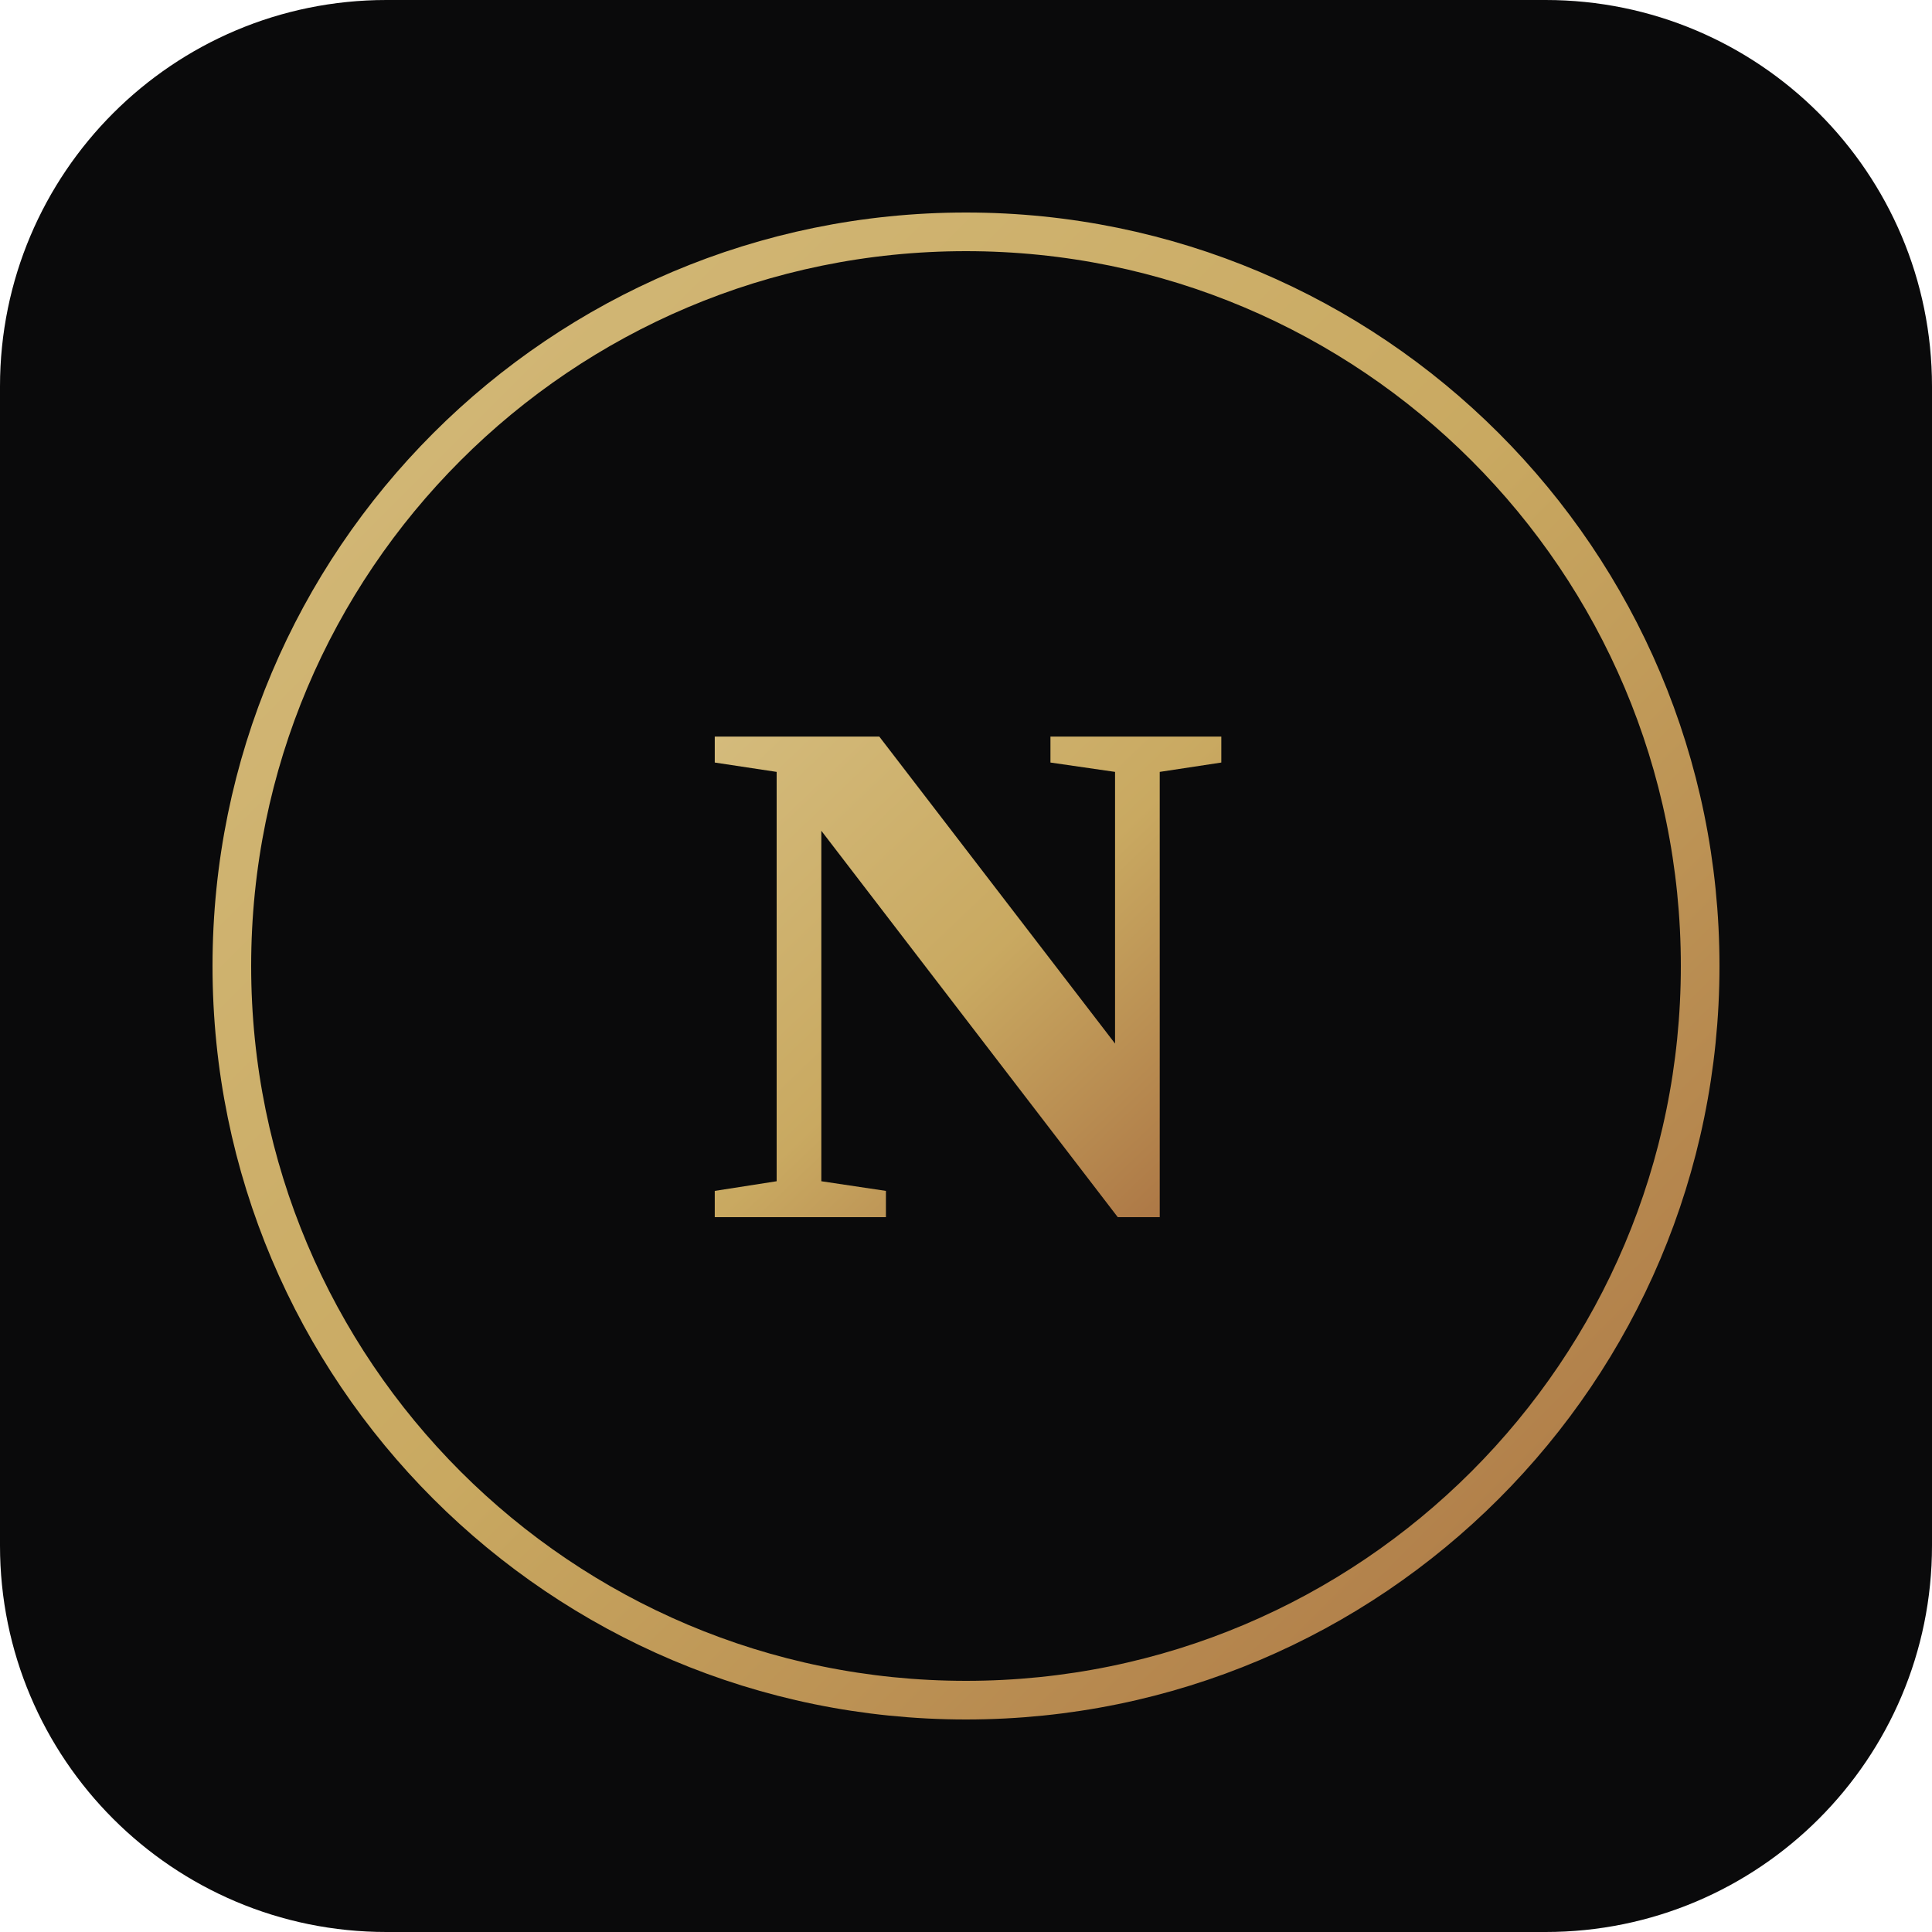
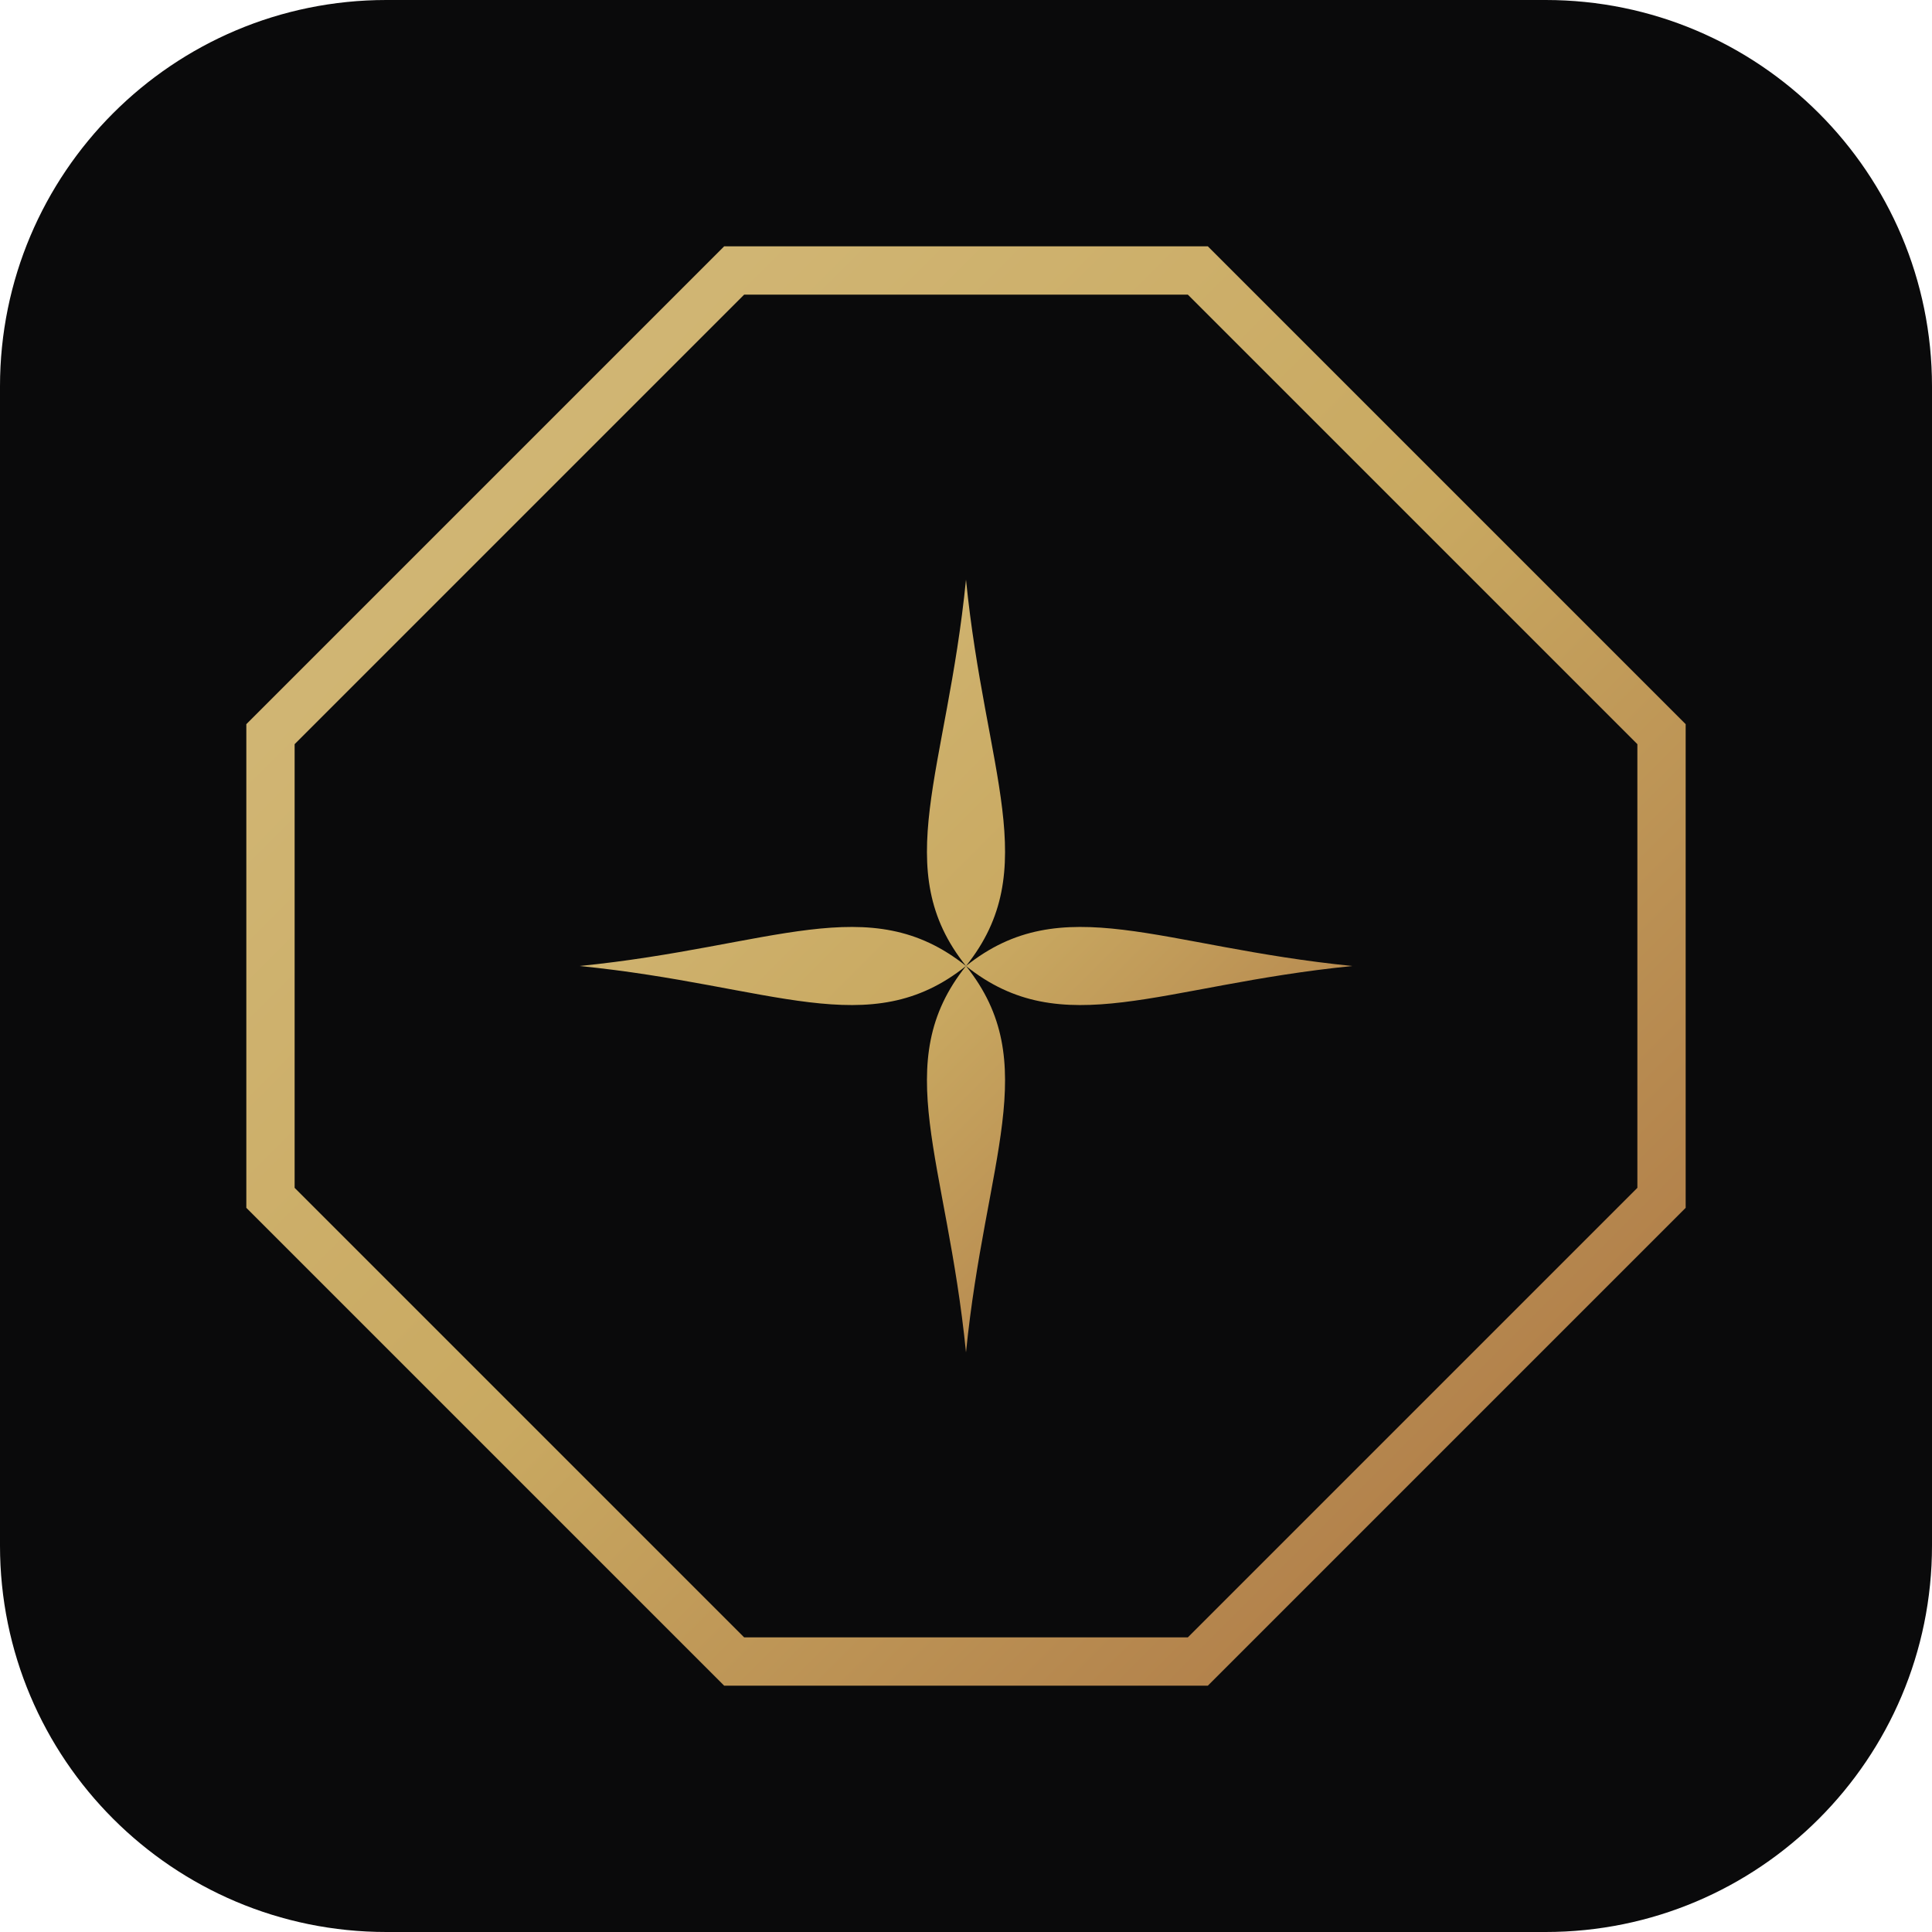
<svg xmlns="http://www.w3.org/2000/svg" width="512" height="512" viewBox="0 0 100 100">
  <defs>
    <linearGradient id="g" x1="0" y1="0" x2="1" y2="1">
      <stop offset="0%" stop-color="#D4BB7C" />
      <stop offset="50%" stop-color="#C9A961" />
      <stop offset="100%" stop-color="#A97142" />
    </linearGradient>
  </defs>
  <rect width="100" height="100" rx="20" fill="#0A0A0B" />
-   <circle cx="50" cy="50" r="38" fill="none" stroke="url(#g)" stroke-width="2" />
-   <line x1="50" y1="24" x2="50" y2="30" stroke="url(#g)" stroke-width="1.5" />
-   <line x1="50" y1="70" x2="50" y2="76" stroke="url(#g)" stroke-width="1.5" />
-   <text x="50" y="63" text-anchor="middle" font-family="Georgia, 'Times New Roman', serif" font-weight="700" font-size="38" fill="url(#g)">N</text>
+   <path d="M38 14 H62 L86 38 V62 L62 86 H38 L14 62 V38 Z" fill="none" stroke="url(#g)" stroke-width="2.5" />
+   <path d="M50 30 C51 40 54 45 50 50 C54 55 51 60 50 70 C49 60 46 55 50 50 C46 45 49 40 50 30 Z            M30 50 C40 49 45 46 50 50 C55 46 60 49 70 50 C60 51 55 54 50 50 C45 54 40 51 30 50 Z" fill="url(#g)" />
</svg>
